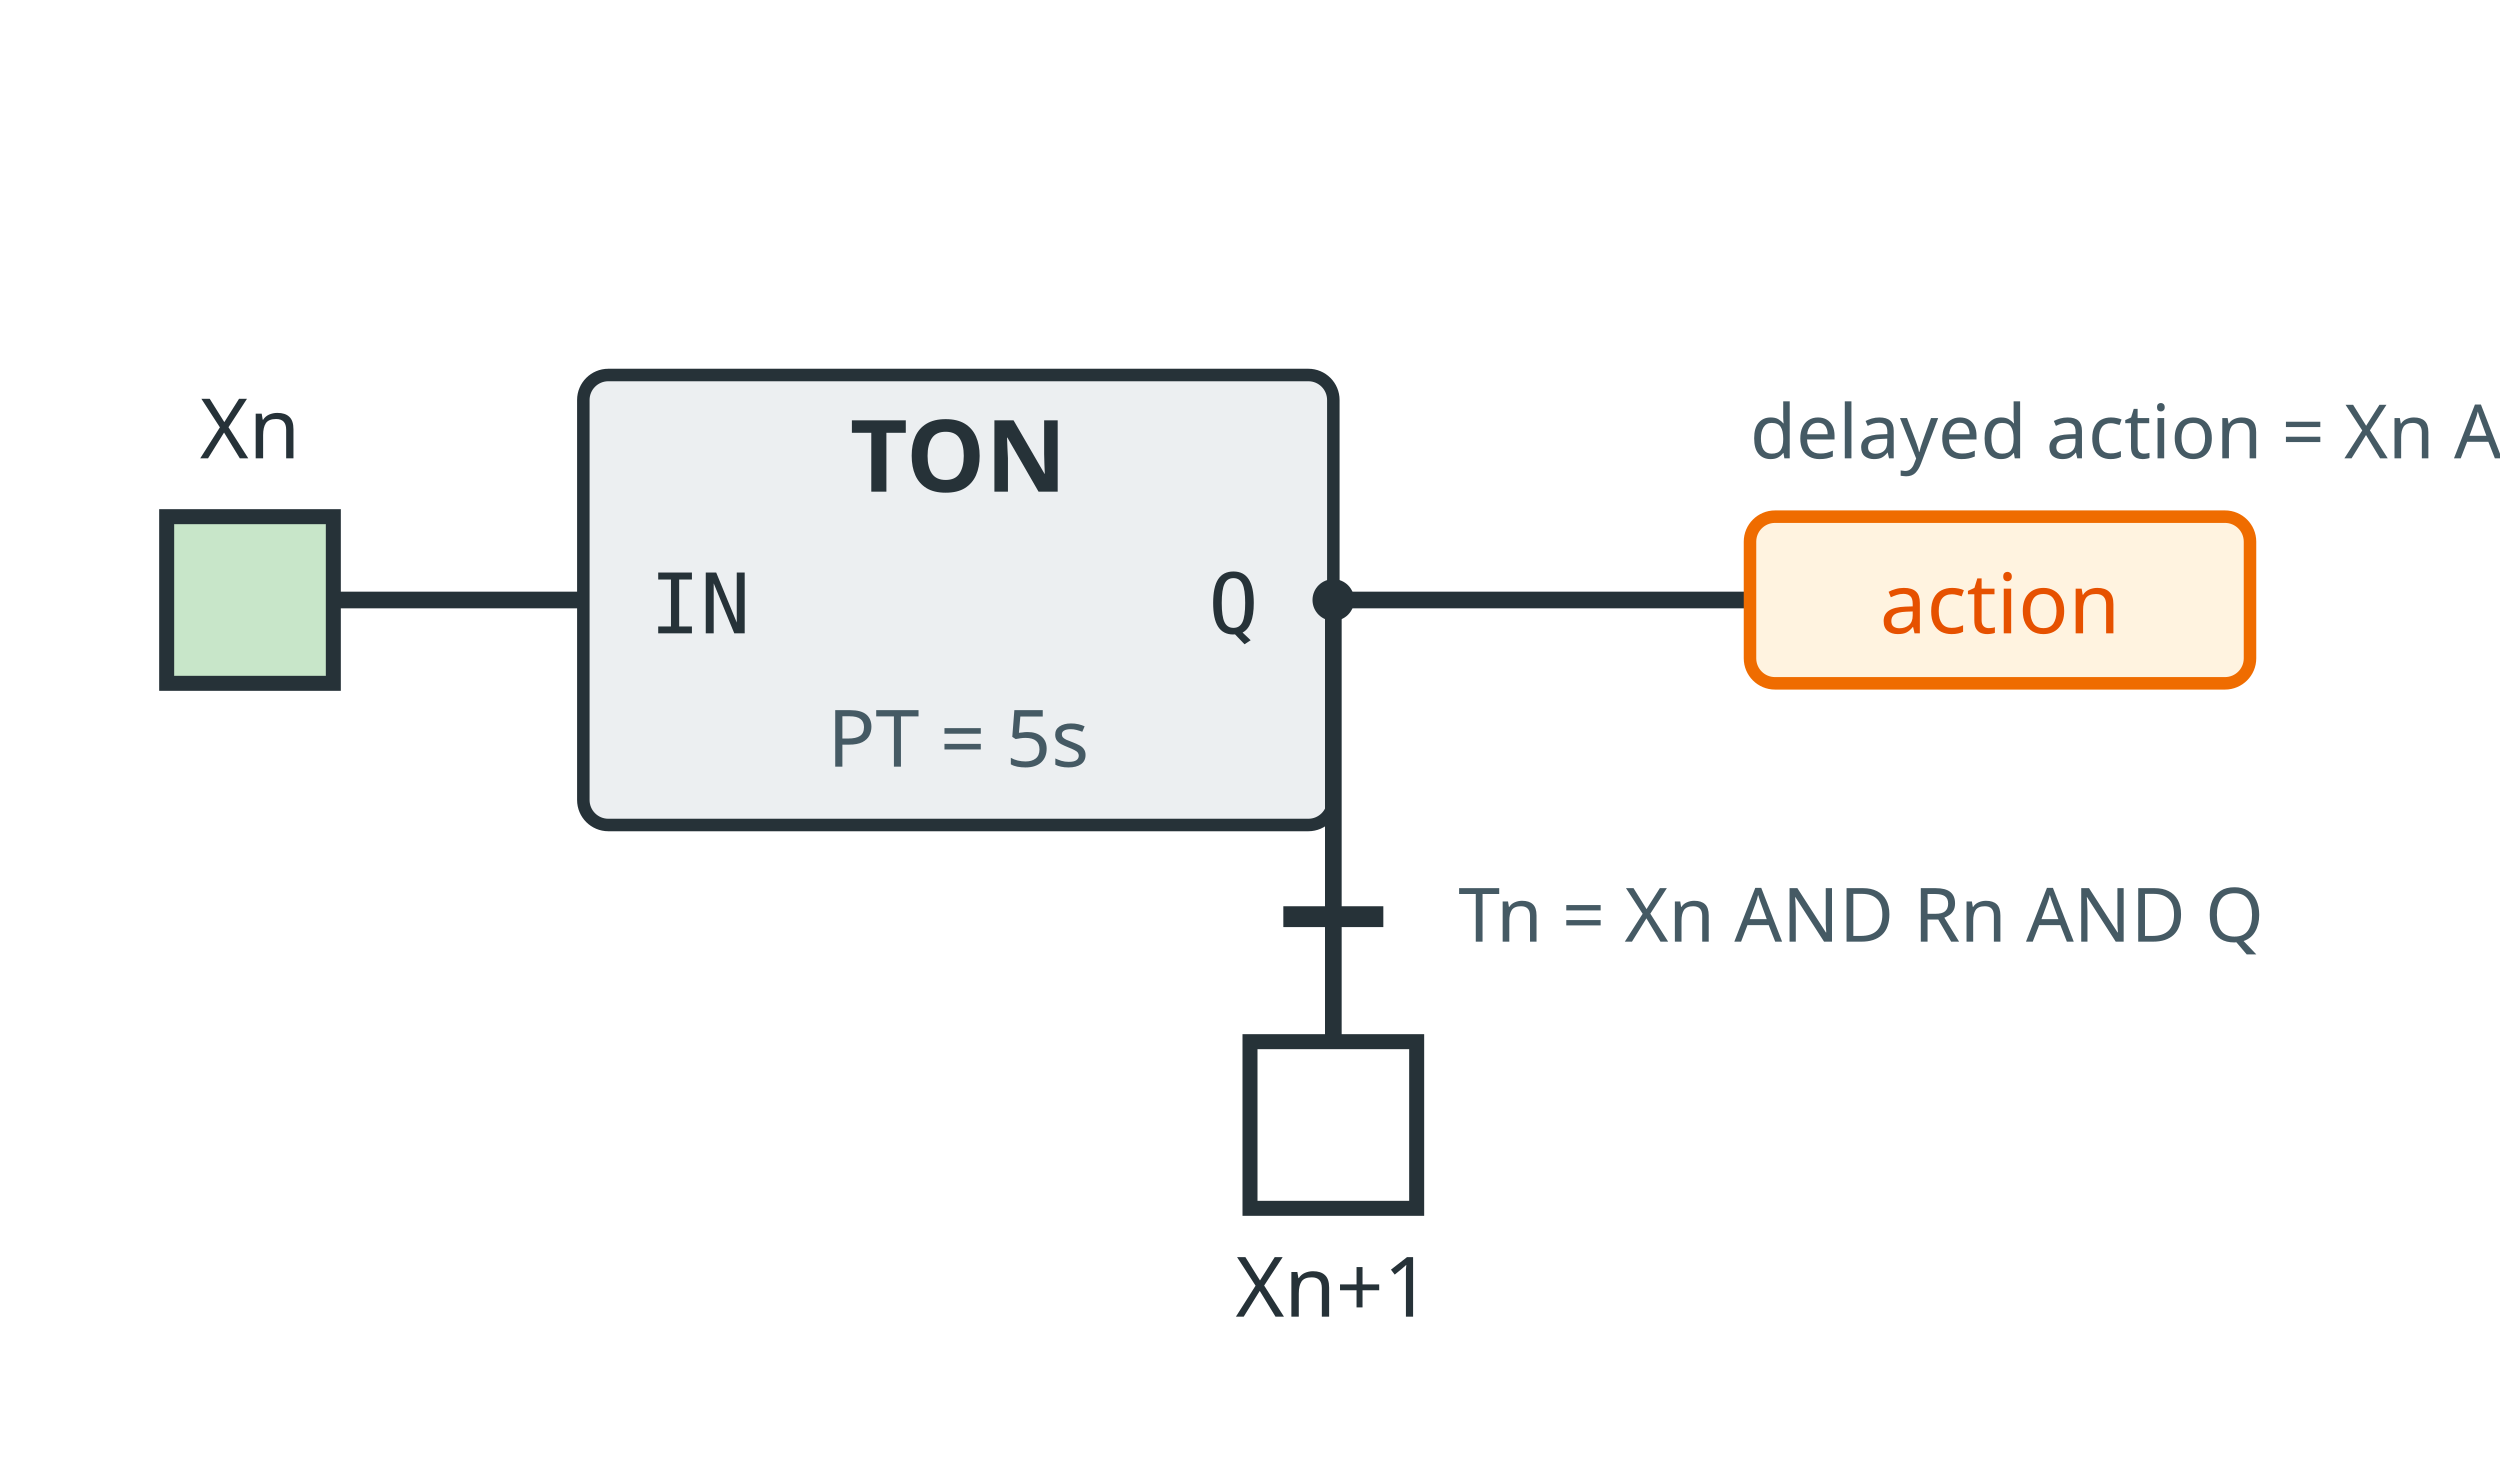
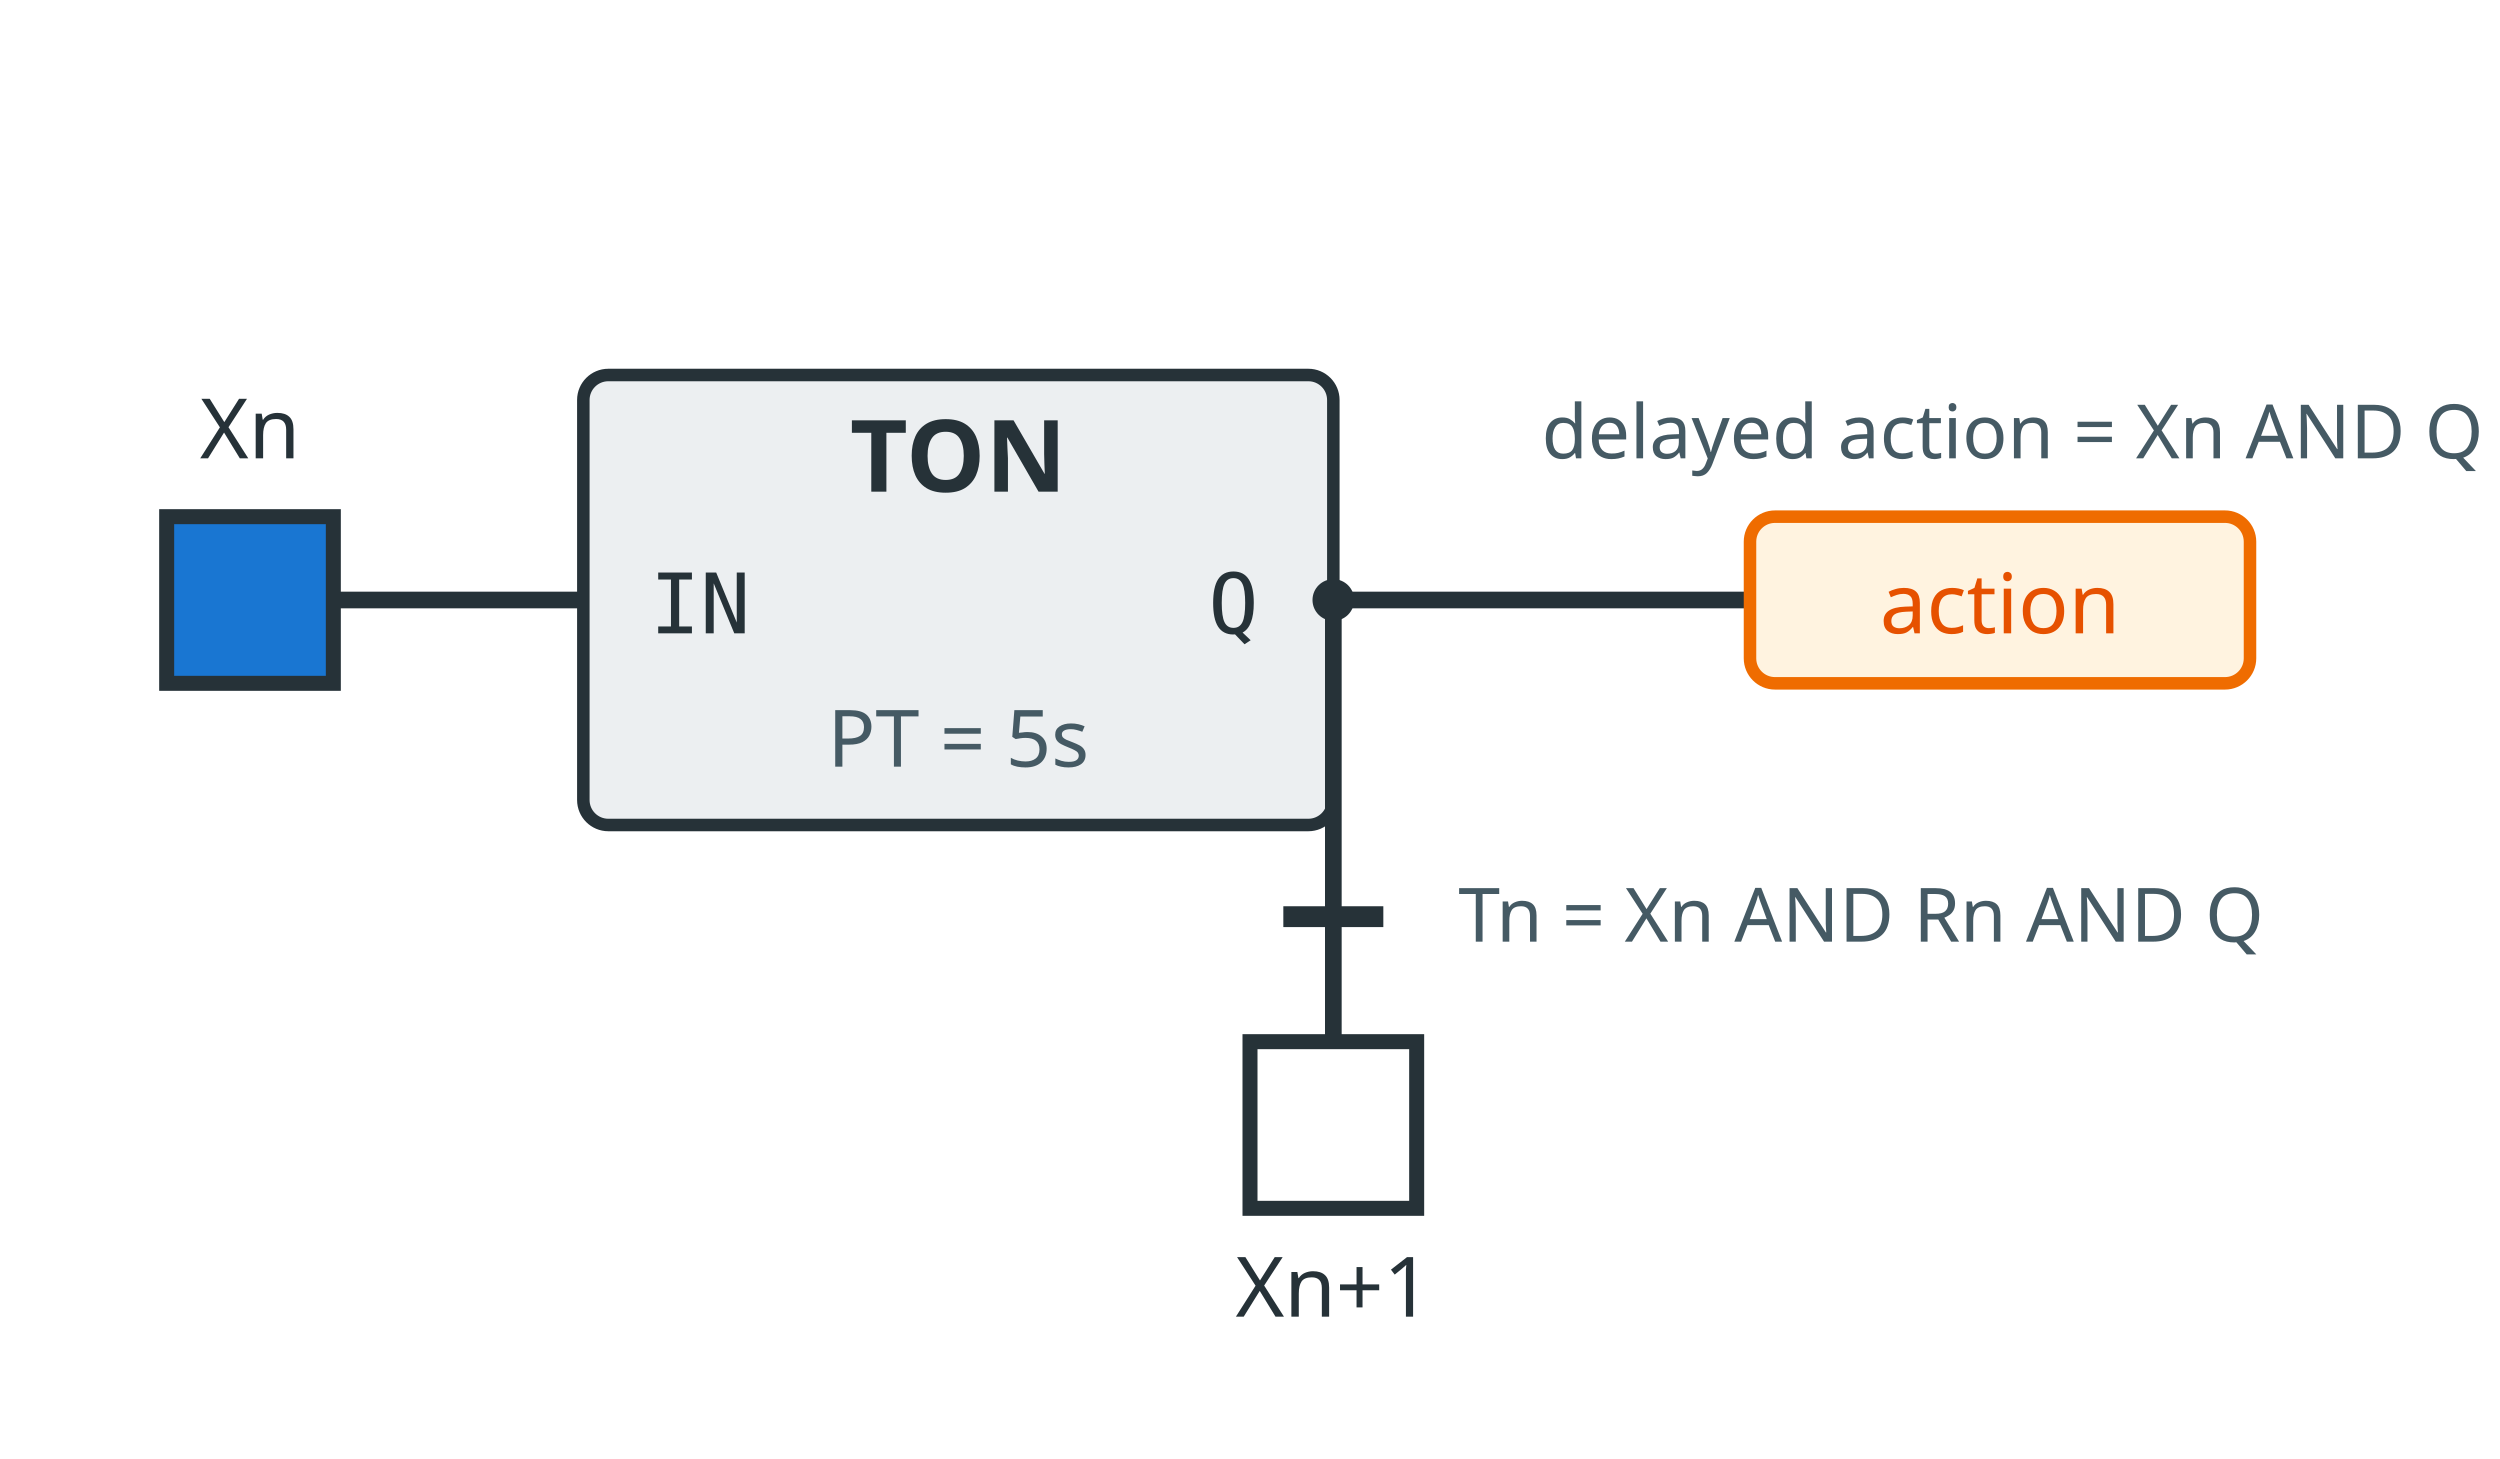
<svg xmlns="http://www.w3.org/2000/svg" viewBox="0 0 300 175" font-family="sans-serif">
-   <rect x="20" y="62" width="20" height="20" fill="#c8e6c9" stroke="#263238" stroke-width="1.8" />
+   <rect x="20" y="62" width="20" height="20" fill="#1976d2" stroke="#263238" stroke-width="1.8" />
  <text x="30" y="55" font-size="10" text-anchor="middle" fill="#263238">Xn</text>
  <line x1="40" y1="72" x2="70" y2="72" stroke="#263238" stroke-width="2" />
  <rect x="70" y="45" width="90" height="54" rx="3" fill="#eceff1" stroke="#263238" stroke-width="1.5" />
  <text x="115" y="59" font-size="12" font-weight="bold" text-anchor="middle" fill="#263238">TON</text>
  <text x="78" y="76" font-size="10" font-family="monospace" fill="#263238">IN</text>
  <text x="145" y="76" font-size="10" font-family="monospace" fill="#263238">Q</text>
  <text x="115" y="92" font-size="9.5" text-anchor="middle" fill="#455a64">PT = 5s</text>
  <line x1="160" y1="72" x2="210" y2="72" stroke="#263238" stroke-width="2" />
  <circle cx="160" cy="72" r="2.5" fill="#263238" />
  <rect x="210" y="62" width="60" height="20" rx="3" fill="#fff3e0" stroke="#ef6c00" stroke-width="1.5" />
  <text x="240" y="76" font-size="10" text-anchor="middle" fill="#e65100">action</text>
-   <text x="210" y="55" font-size="9" fill="#455a64">delayed action = Xn AND Q</text>
+   <text x="298" y="55" text-anchor="end" font-size="9" fill="#455a64">delayed action = Xn AND Q</text>
  <line x1="160" y1="72" x2="160" y2="110" stroke="#263238" stroke-width="2" />
  <line x1="154" y1="110" x2="166" y2="110" stroke="#263238" stroke-width="2.5" />
  <line x1="160" y1="110" x2="160" y2="125" stroke="#263238" stroke-width="2" />
  <rect x="150" y="125" width="20" height="20" stroke="#263238" stroke-width="1.8" fill="none" />
  <text x="160" y="158" font-size="10" text-anchor="middle" fill="#263238">Xn+1</text>
  <text x="175" y="113" font-size="9" fill="#455a64">Tn = Xn AND Rn AND Q</text>
</svg>
